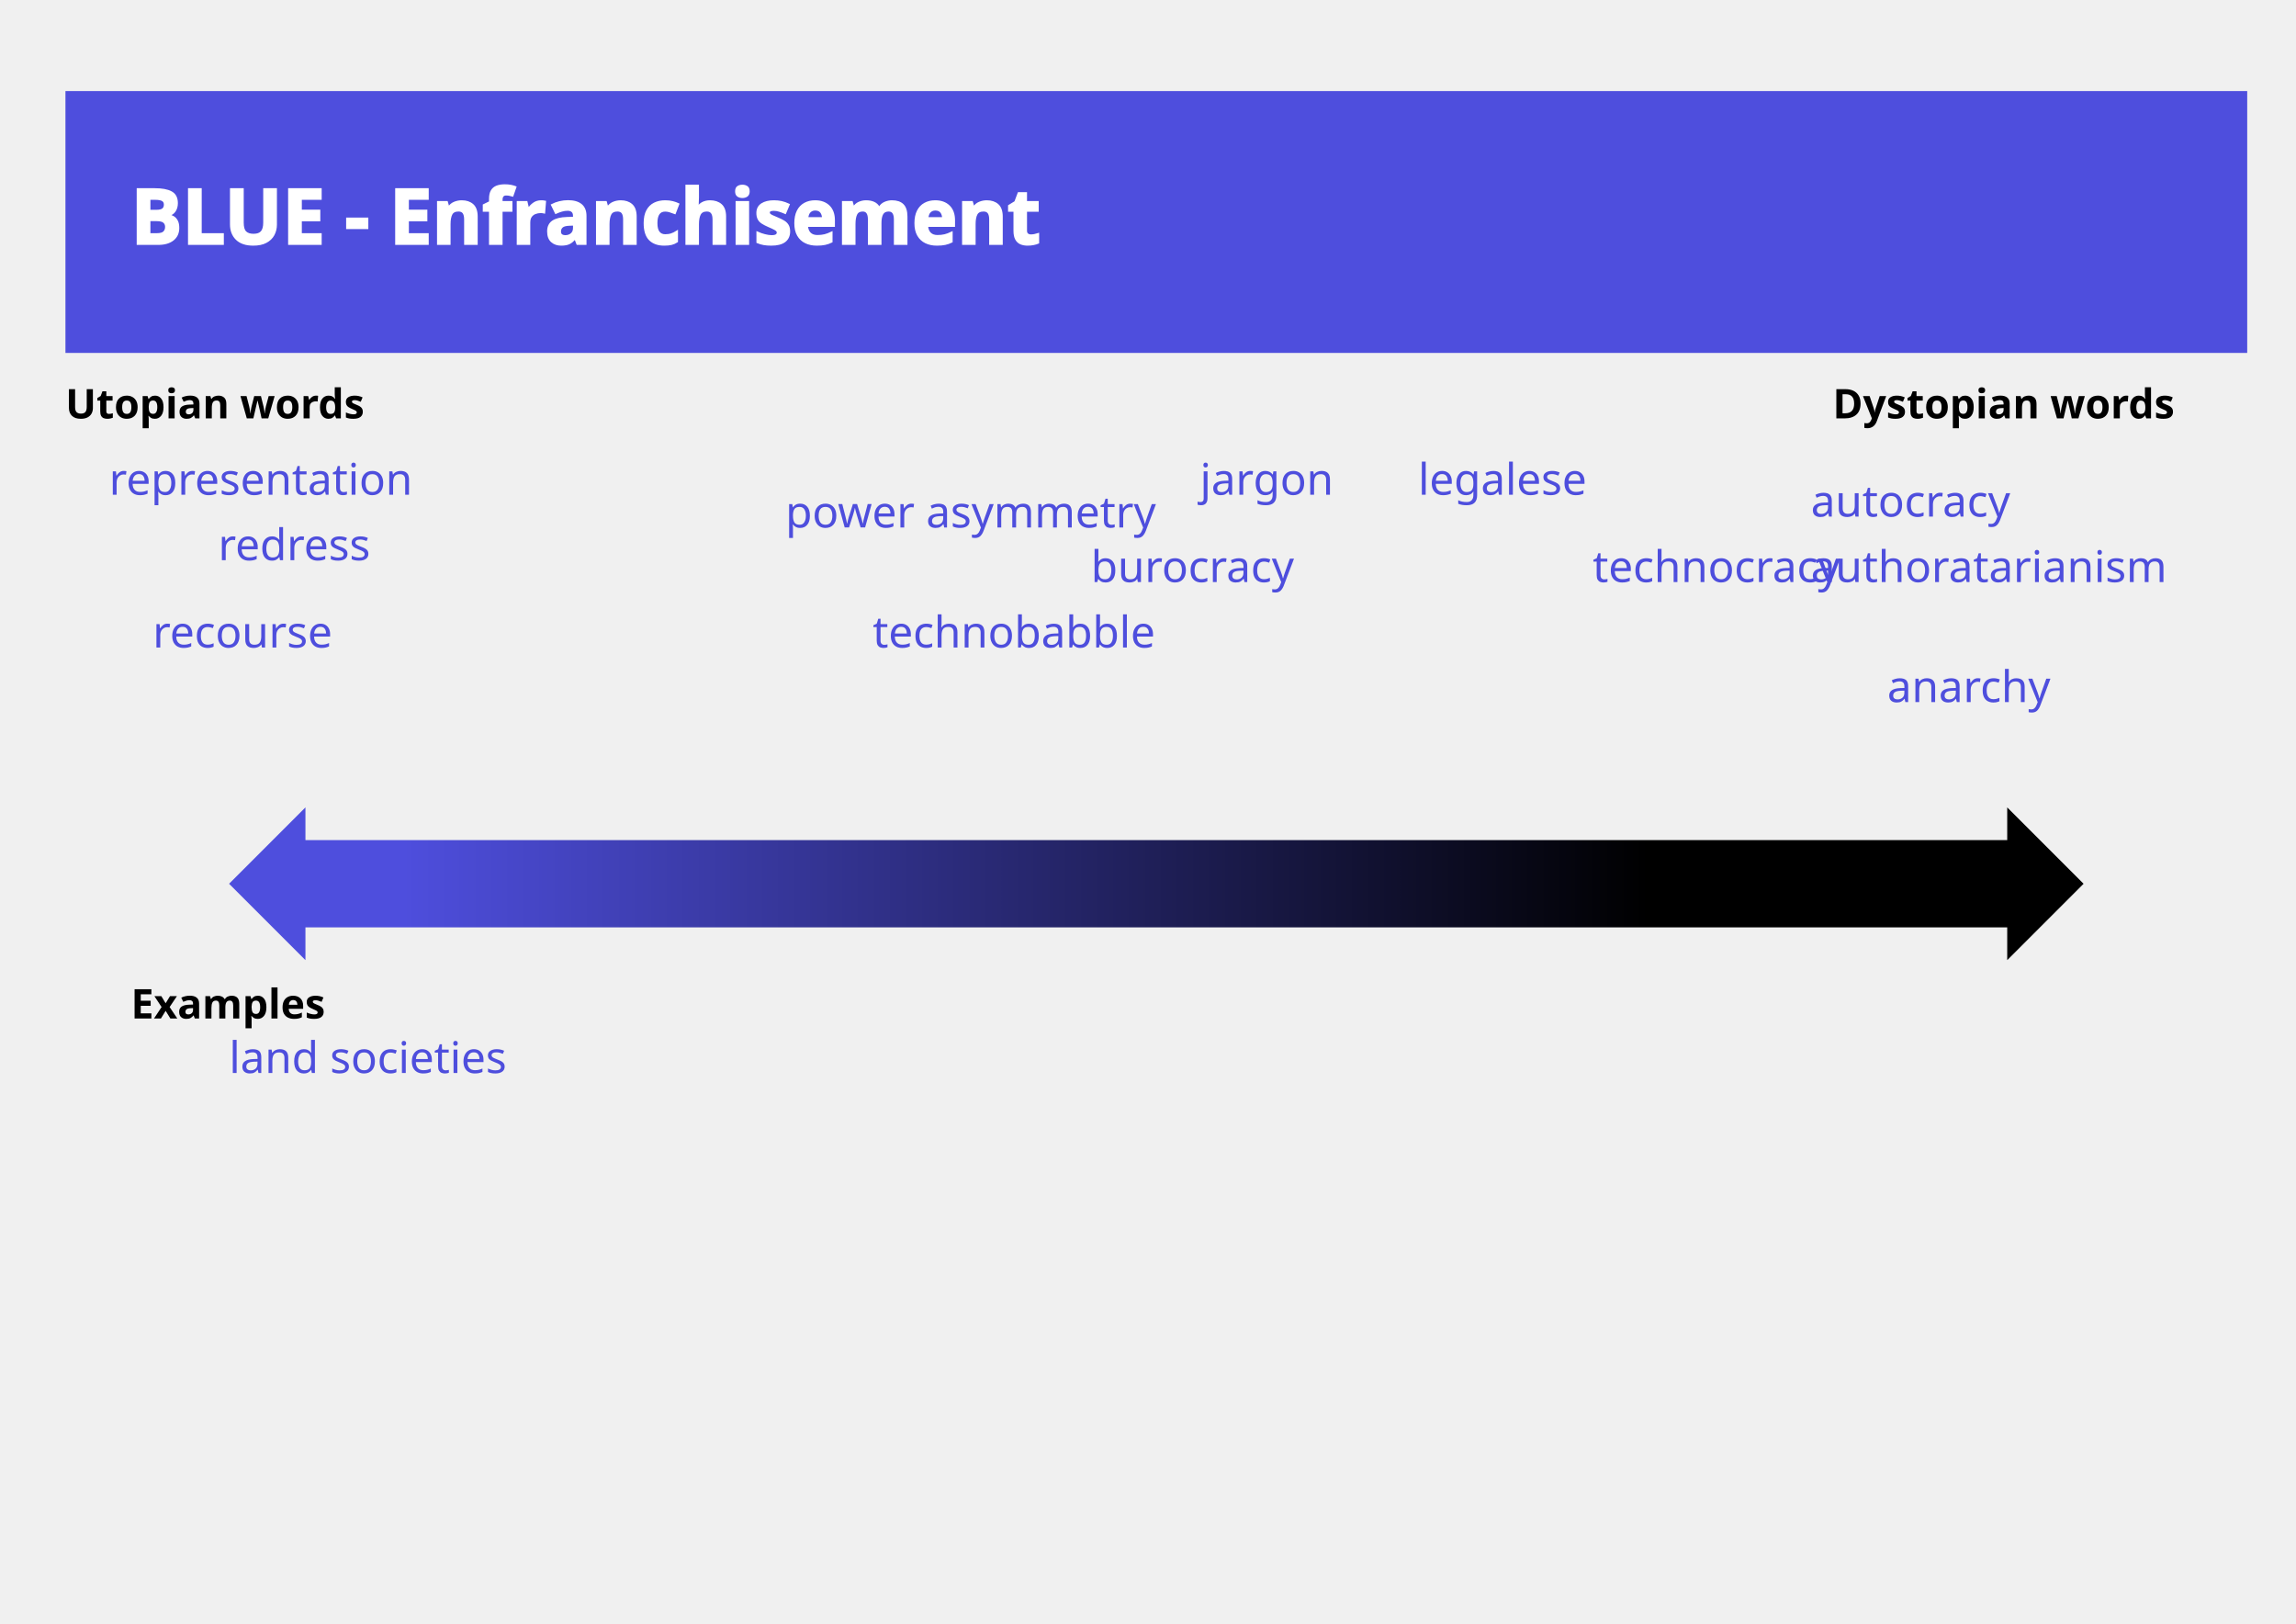
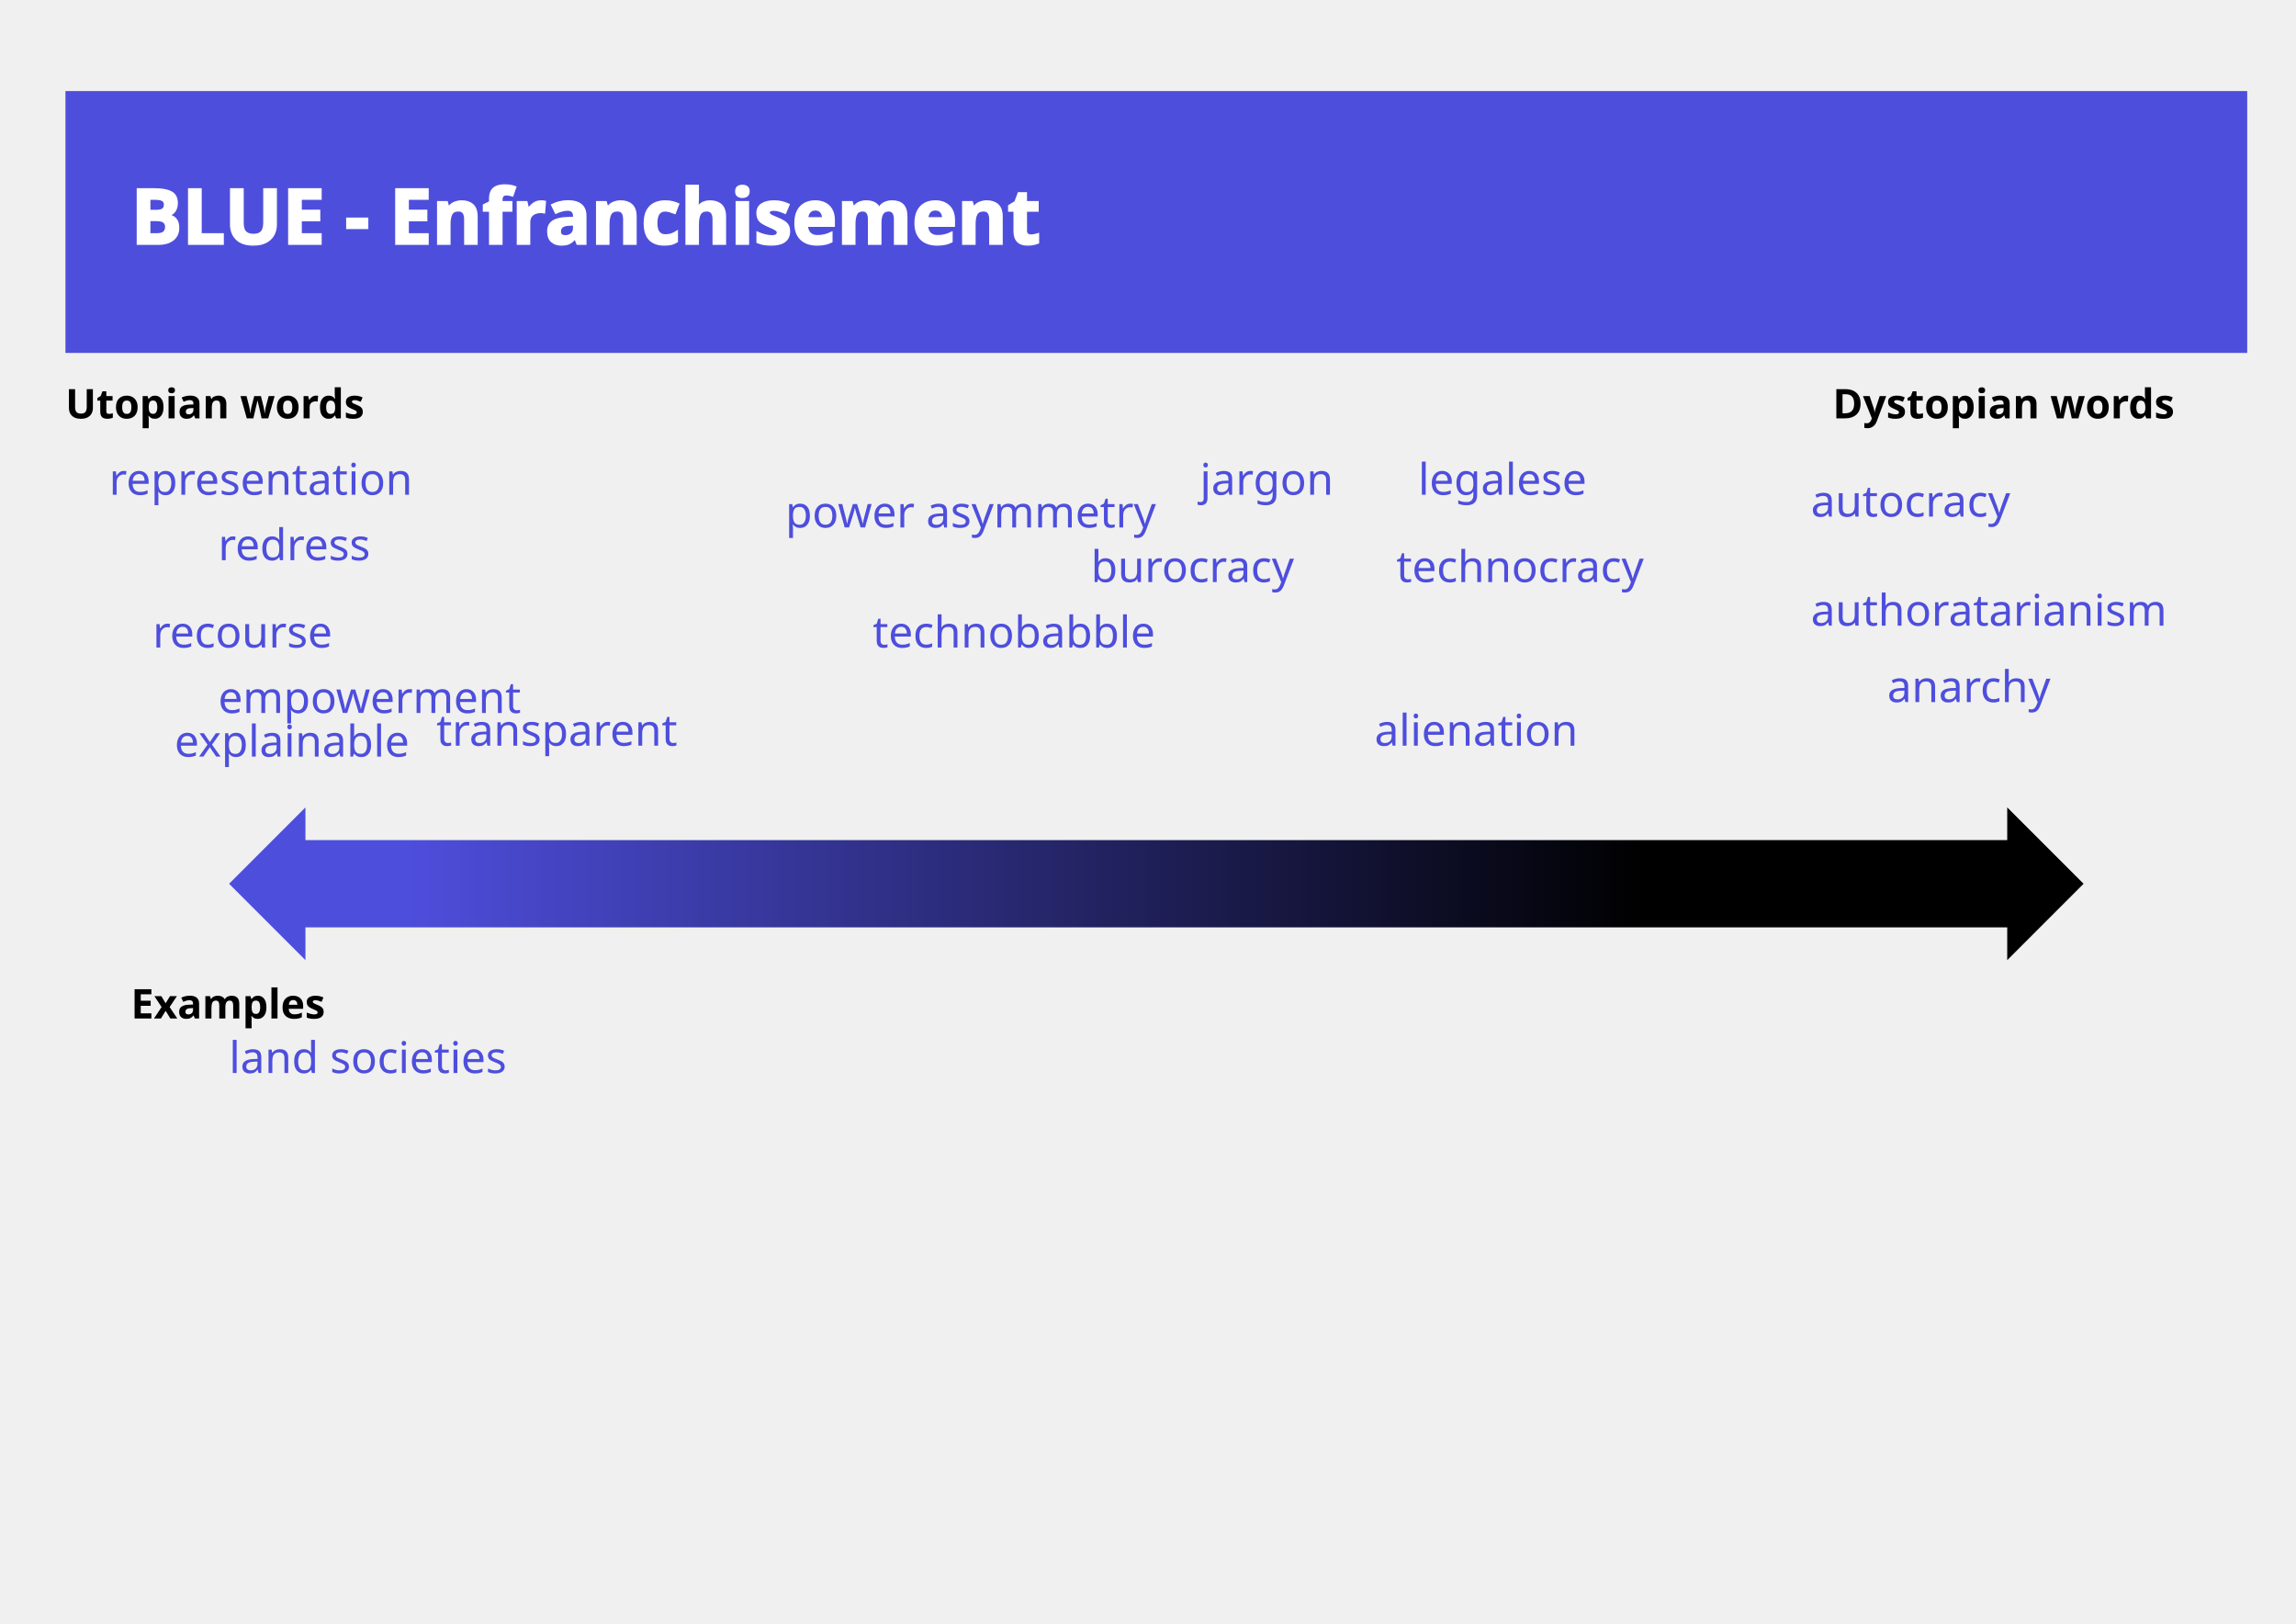
<svg xmlns="http://www.w3.org/2000/svg" xmlns:xlink="http://www.w3.org/1999/xlink" version="1.1" id="svg4763" viewBox="0 0 1052.362 744.094" height="210mm" width="297mm">
  <defs id="defs4765">
    <linearGradient id="linearGradient5333">
      <stop style="stop-color:#4e4edd;stop-opacity:1;" offset="0" id="stop5323" />
      <stop style="stop-color:#0000000;stop-opacity:1;" offset="1" id="stop5325" />
    </linearGradient>
    <linearGradient gradientUnits="userSpaceOnUse" y2="311.732" x2="755" y1="311.732" x1="185" id="linearGradient5311" xlink:href="#linearGradient5333" />
  </defs>
  <style id="style13234">
      .myrectangle {
      stroke:none;
      fill-opacity:1
      }
  .mytext {
  font-style:normal;
  font-variant:normal;
  font-weight:bold;
  font-stretch:normal;
  font-size:30px;
  line-height:1.25;
  font-family:sans-serif;
  -inkscape-font-specification:'sans-serif, Normal';
  font-variant-ligatures:normal;
  font-variant-caps:normal;
  font-variant-numeric:normal;
  font-feature-settings:normal;
  text-align:start;
  verticle-align:middle;
  letter-spacing:0px;
  word-spacing:0px;
  writing-mode:lr-tb;
  dominant-baseline:left;
  text-anchor:start;
  fill:#000000;
  fill-opacity:1;
  stroke:none
  }
  .mytext2 {
  font-style:normal;
  font-variant:normal;
  font-weight:normal;
  font-stretch:normal;
  font-size:20px;
  line-height:1.25;
  font-family:sans-serif;
  -inkscape-font-specification:'sans-serif, Normal';
  font-variant-ligatures:normal;
  font-variant-caps:normal;
  font-variant-numeric:normal;
  font-feature-settings:normal;
  text-align:start;
  verticle-align:middle;
  letter-spacing:0px;
  word-spacing:0px;
  writing-mode:lr-tb;
  dominant-baseline:left;
  text-anchor:start;
  fill:#4e4edd;
  fill-opacity:1;
  stroke:none
  }
  
  </style>
  <g transform="translate(0,-308.2677)" id="layer1">
    <g id="title">
      <rect y="350" x="30" height="120" width="1000" id="title-rect" style="fill:#4e4edd" class="myrectangle" />
      <text id="title-text" y="420" x="60" style="font-size:35px;fill:#ffffff;fill-opacity:1;stroke:#ffffff" class="mytext" xml:space="preserve">
        <tspan y="420" x="60" id="tspan5855">BLUE - Enfranchisement</tspan>
      </text>
    </g>
    <text id="words-text" y="500" x="30" style="font-size:18.75px" class="mytext" xml:space="preserve">
      <tspan y="500" x="30" id="tspan5859">Utopian words</tspan>
    </text>
    <text id="text4225" y="500" x="840" style="font-size:18.75px" class="mytext" xml:space="preserve">
      <tspan y="500" x="840" id="tspan4227">Dystopian words</tspan>
    </text>
-     <text id="text3342" y="575" x="830" class="mytext2" xml:space="preserve">
-       <tspan y="575" x="830" id="tspan3344">authoratarianism</tspan>
+     <text id="text3342" y="595" x="830" class="mytext2" xml:space="preserve">
+       <tspan y="595" x="830" id="tspan3344">authoratarianism</tspan>
    </text>
    <text id="text4111" y="545" x="830" class="mytext2" xml:space="preserve">
      <tspan y="545" x="830" id="tspan4113">autocracy</tspan>
    </text>
    <text id="text4244" y="630" x="865" class="mytext2" xml:space="preserve">
      <tspan y="630" x="865" id="tspan4246">anarchy</tspan>
    </text>
+     <text id="text4244" y="650" x="630" class="mytext2" xml:space="preserve">
+       <tspan y="650" x="630" id="tspan4246">alienation</tspan>
+     </text>
    <text id="text4231" y="535" x="650" class="mytext2" xml:space="preserve">
      <tspan y="535" x="650" id="tspan4233">legalese</tspan>
    </text>
-     <text id="text4119" y="675" x="600" class="mytext2" xml:space="preserve">
-       <tspan y="575" x="730" id="tspan4121">technocracy</tspan>
+     <text id="text4119" y="675" x="640" class="mytext2" xml:space="preserve">
+       <tspan y="575" x="640" id="tspan4121">technocracy</tspan>
    </text>
    <text id="text4123" y="575" x="500" class="mytext2" xml:space="preserve">
      <tspan y="575" x="500" id="tspan4125">burocracy</tspan>
    </text>
    <text id="text4127" y="605" x="400" class="mytext2" xml:space="preserve">
      <tspan y="605" x="400" id="tspan4129">technobabble</tspan>
    </text>
    <text id="text4131" y="535" x="550" class="mytext2" xml:space="preserve">
      <tspan y="535" x="550" id="tspan4133">jargon</tspan>
    </text>
    <text id="text5857-8" y="775" x="60" style="font-size:18.75px" class="mytext" xml:space="preserve">
      <tspan y="775" x="60" id="tspan5879">Examples</tspan>
    </text>
    <text id="text4238" y="860" x="105" class="mytext2" xml:space="preserve">
      <tspan y="800" x="105" id="tspan4240">land societies</tspan>
    </text>
    <text id="text3345" y="535" x="50" class="mytext2" xml:space="preserve">
      <tspan y="535" x="50" id="tspan3345">representation</tspan>
    </text>
    <path id="rect4264" transform="translate(0,308.2677)" d="M 140 370 l -35 35 l 35 35 l 0 -15 l 780 0 l 0 15 l 35 -35 l -35 -35 l 0 15 l -780 0 l 0 -15 z " style="fill:url(#linearGradient5311);fill-opacity:1.0" class="myrectangle" />
    <text id="text4231-1" y="550" x="360" class="mytext2" xml:space="preserve">
      <tspan y="550" x="360" id="tspan4233-6">power asymmetry</tspan>
    </text>
    <text id="text3345-4" y="565" x="100" class="mytext2" xml:space="preserve">
      <tspan y="565" x="100" id="tspan3345-7">redress</tspan>
    </text>
    <text id="text4146" y="605" x="70" class="mytext2" xml:space="preserve">
      <tspan y="605" x="70" id="tspan4148">recourse</tspan>
    </text>
+     <text id="text3345-4" y="635" x="100" class="mytext2" xml:space="preserve">
+       <tspan y="635" x="100" id="tspan3345-7">empowerment</tspan>
+     </text>
+     <text id="text3345-4" y="655" x="80" class="mytext2" xml:space="preserve">
+       <tspan y="655" x="80" id="tspan3345-7">explainable</tspan>
+     </text>
+     <text id="text3345-4" y="650" x="200" class="mytext2" xml:space="preserve">
+       <tspan y="650" x="200" id="tspan3345-7">transparent</tspan>
+     </text>
  </g>
</svg>
